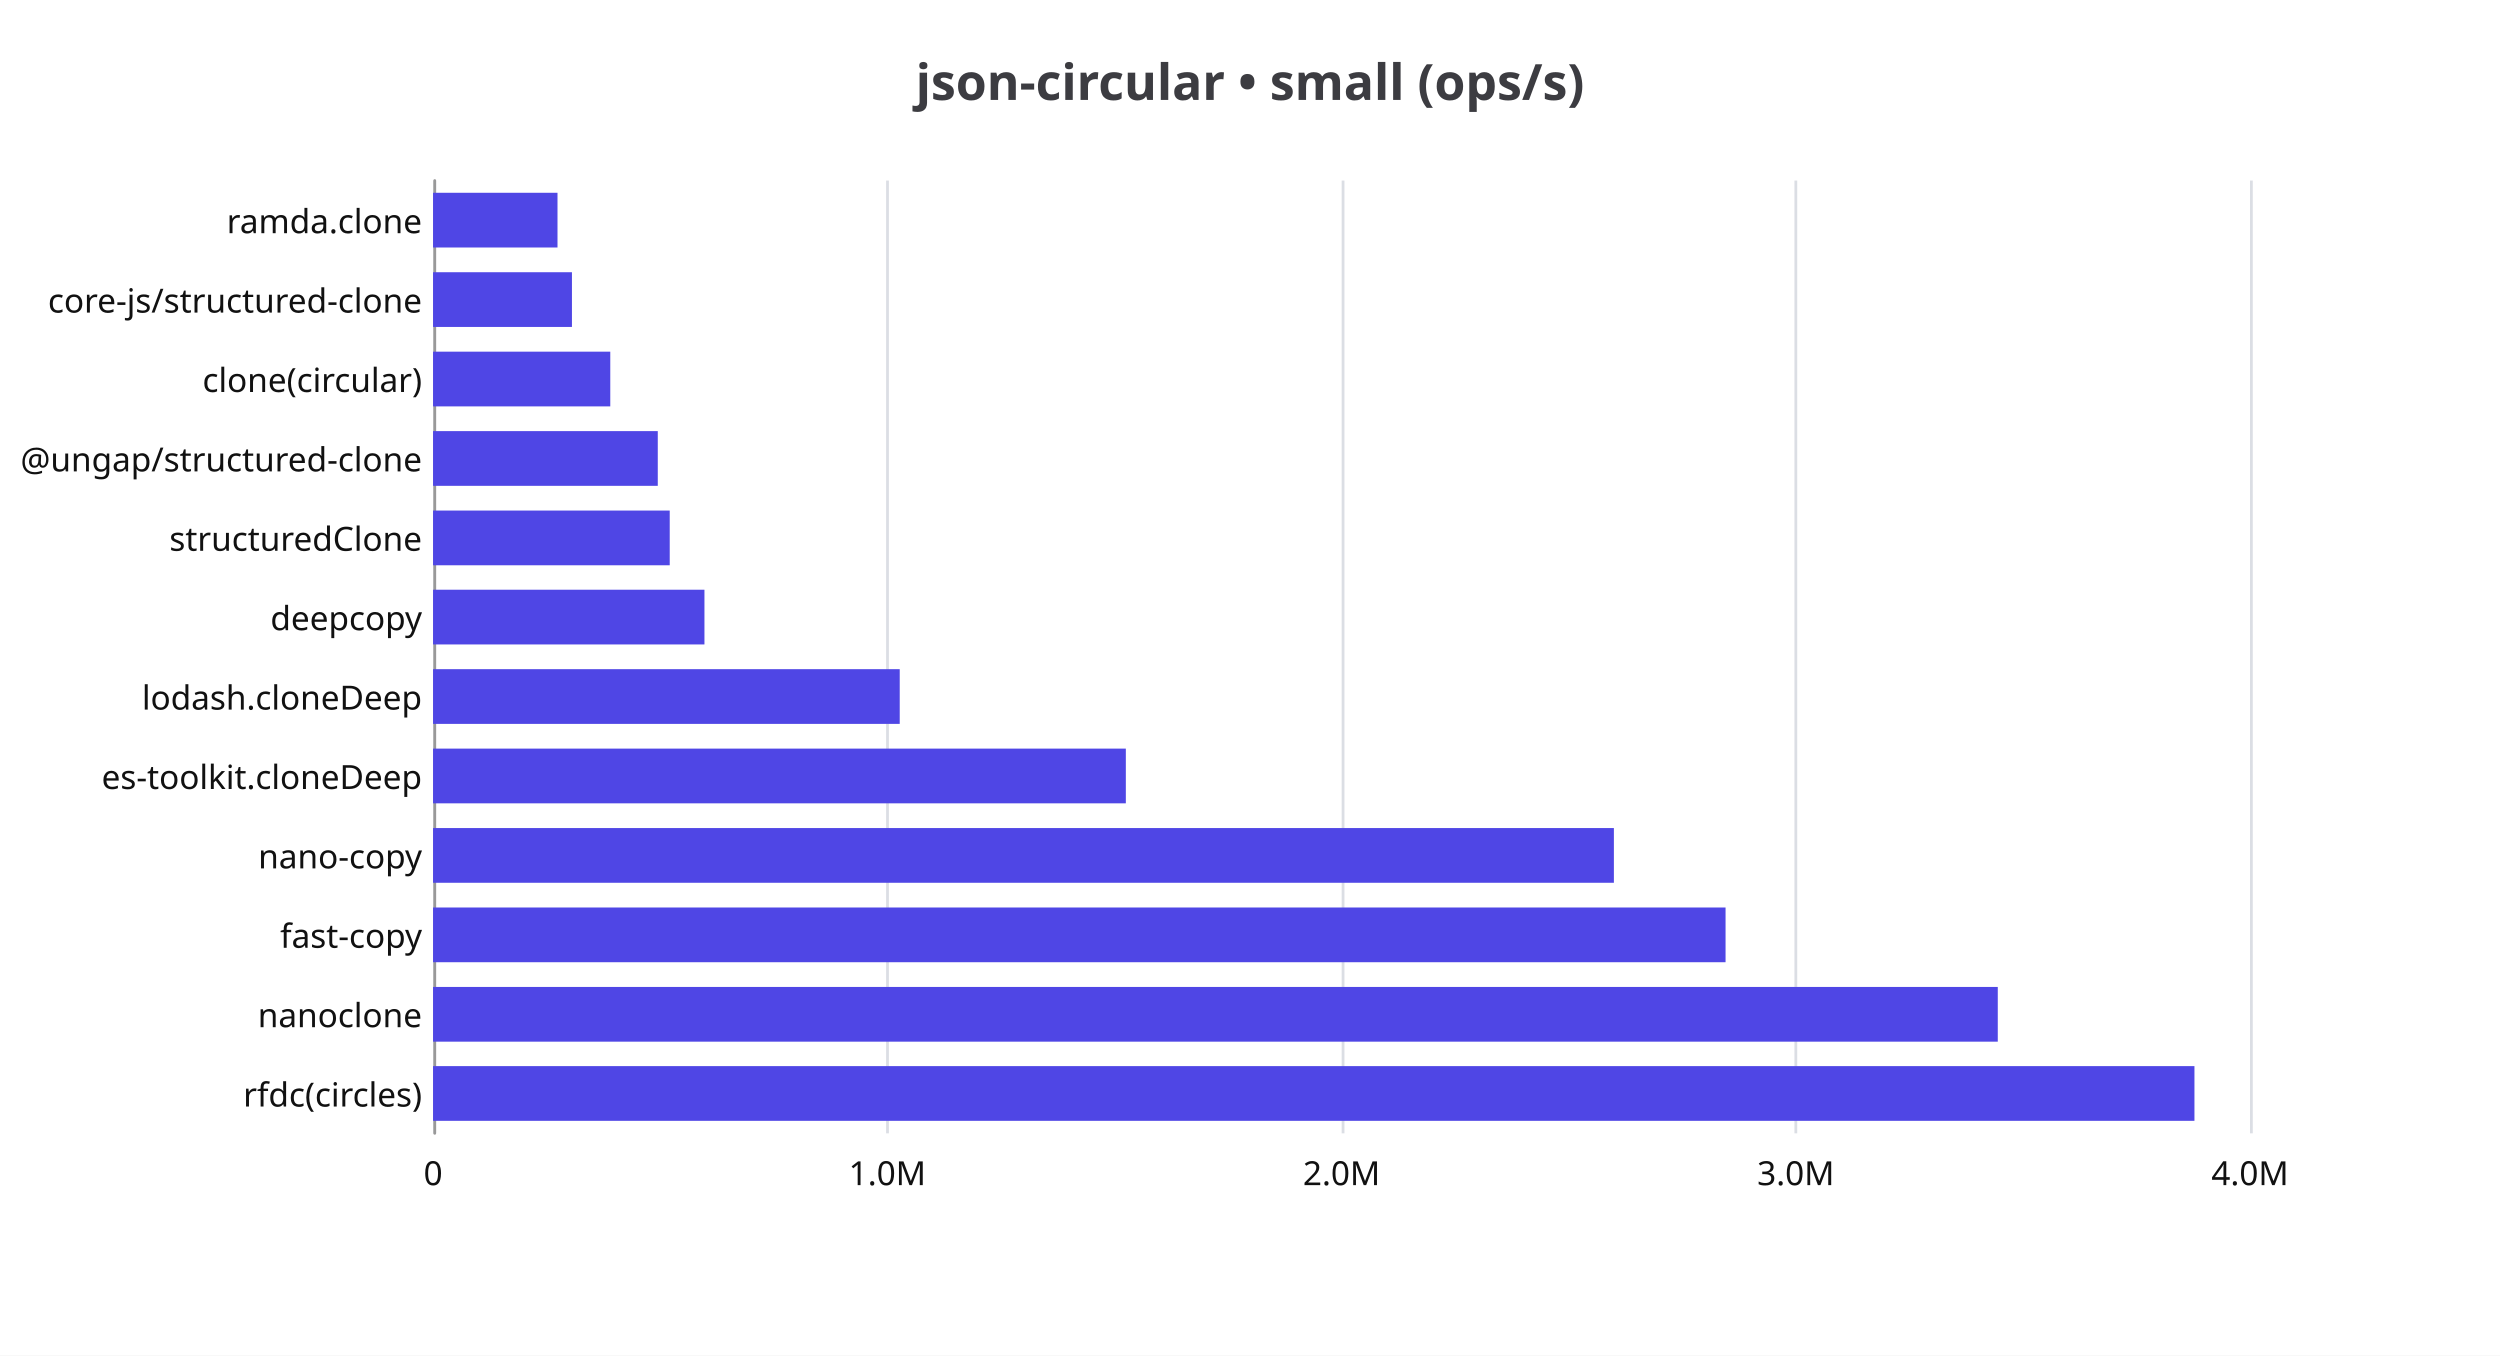
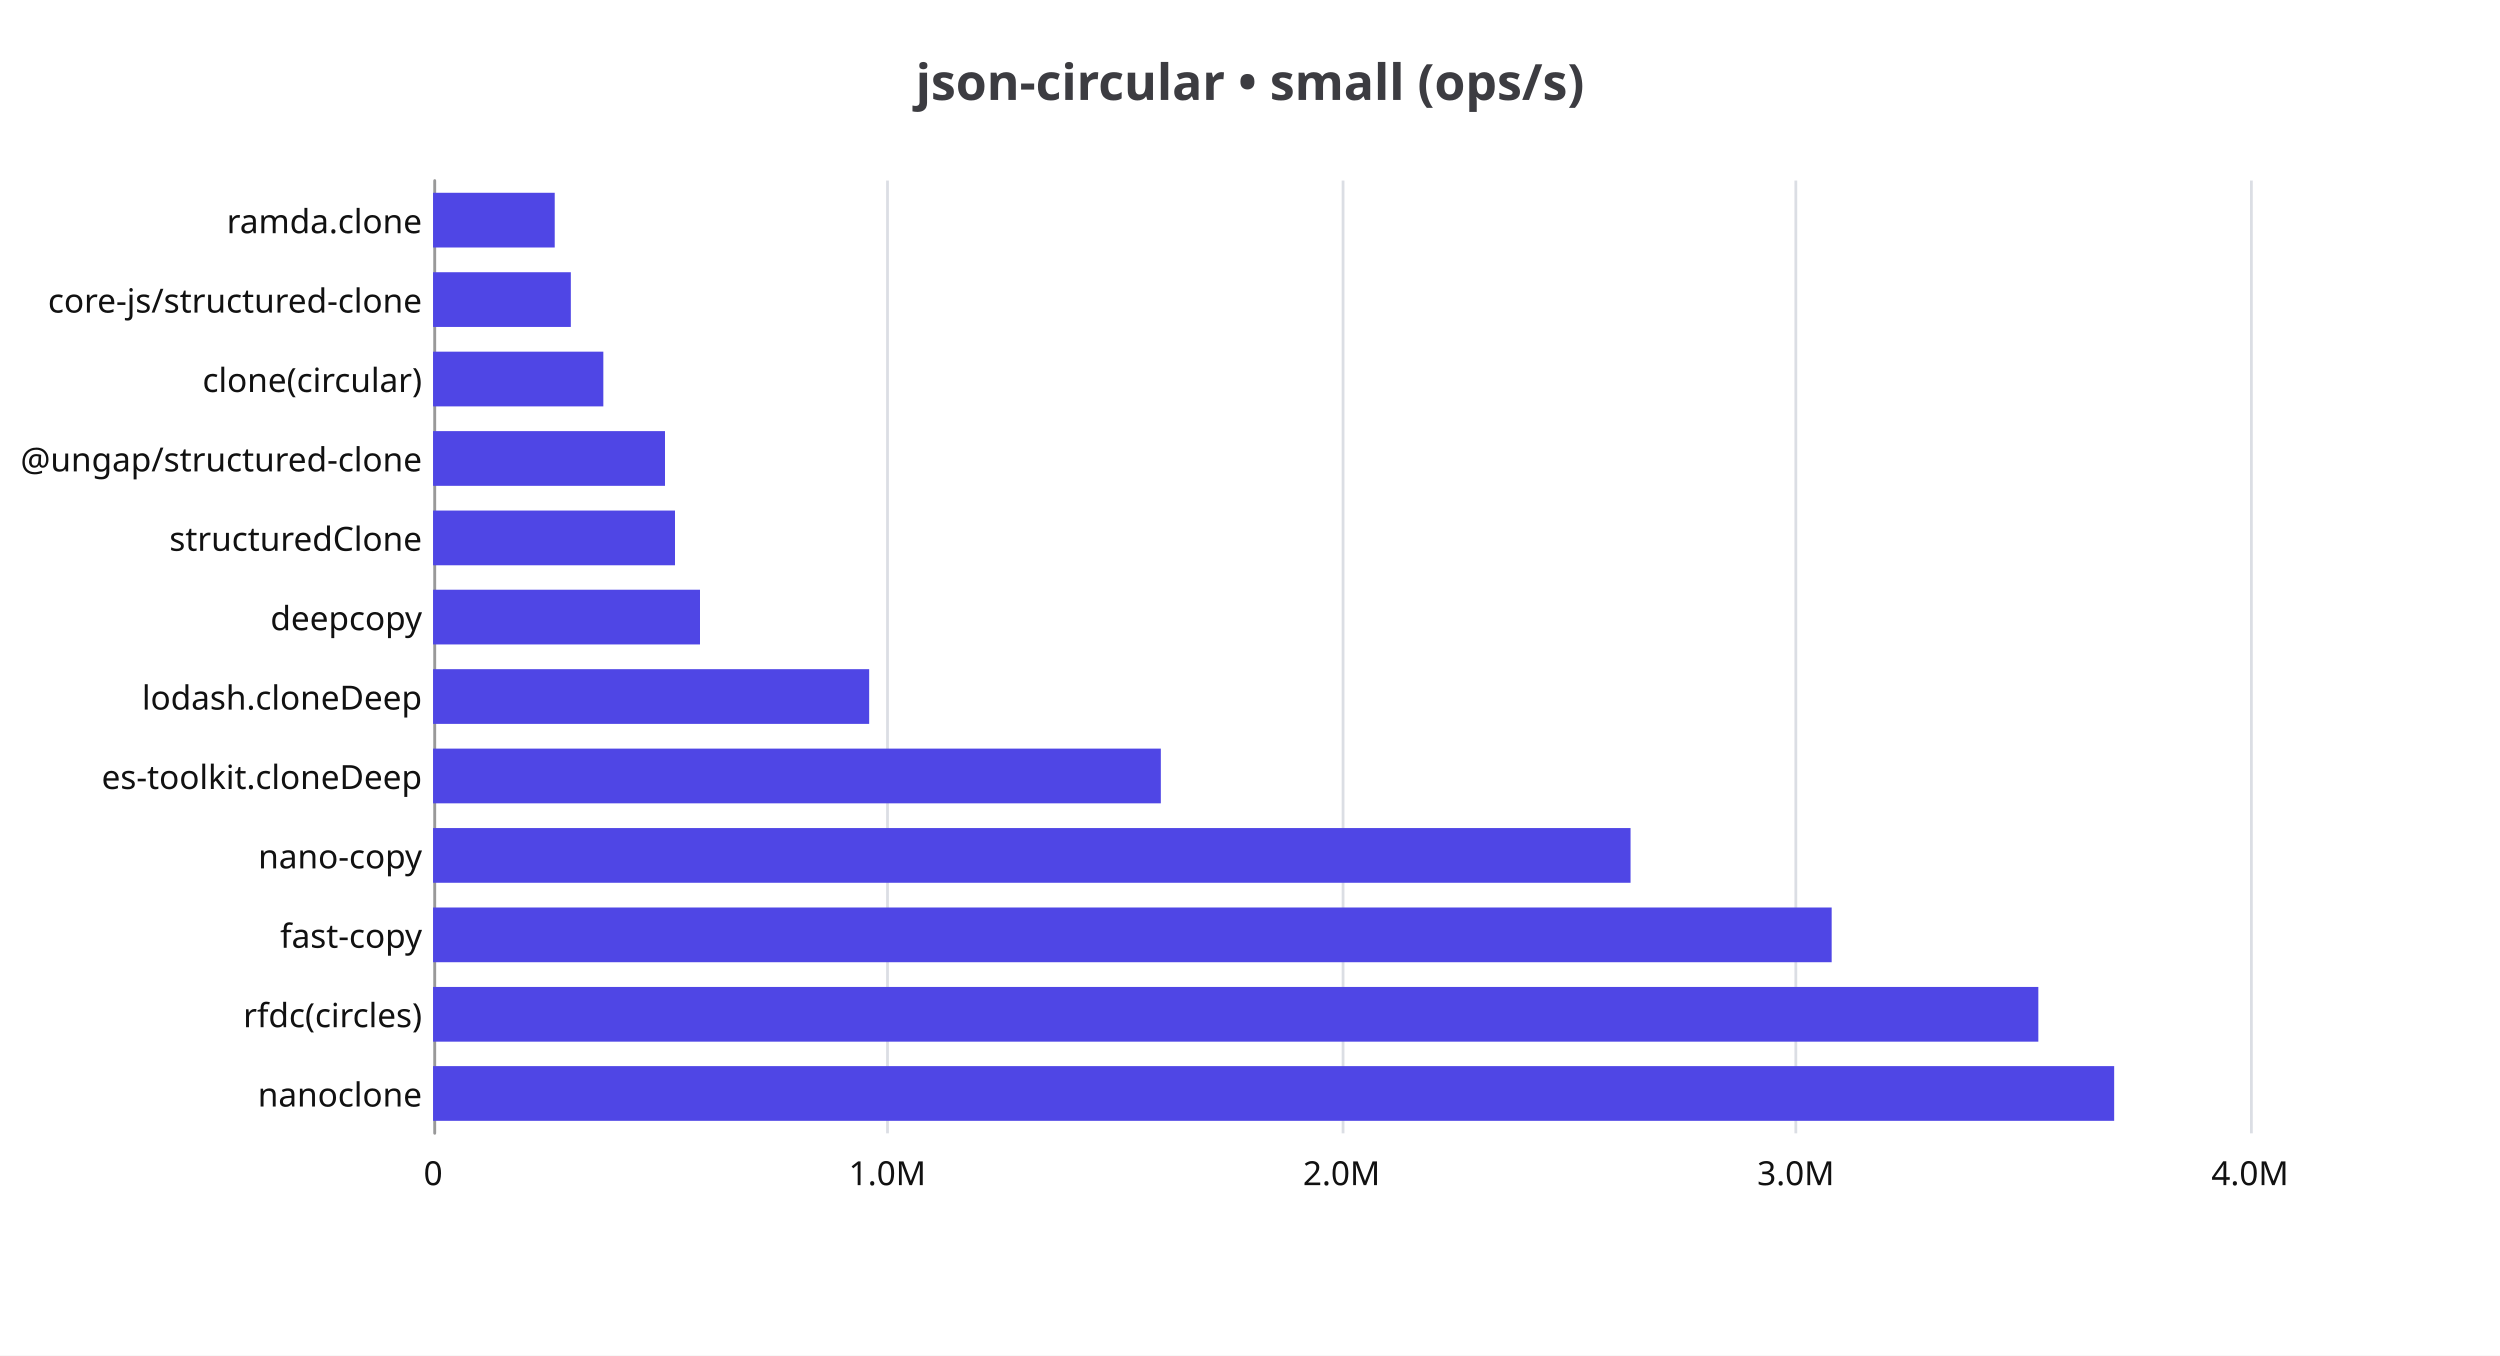
<svg xmlns="http://www.w3.org/2000/svg" width="900" height="488" version="1.1" baseProfile="full" viewBox="0 0 900 488">
  <rect width="900" height="488" x="0" y="0" fill="#ffffff" />
  <path d="M156.5 65L156.5 408" fill="none" pointer-events="visible" stroke="#dbdee4" class="zr2-cls-4" />
  <path d="M319.5 65L319.5 408" fill="none" pointer-events="visible" stroke="#dbdee4" class="zr2-cls-4" />
  <path d="M483.5 65L483.5 408" fill="none" pointer-events="visible" stroke="#dbdee4" class="zr2-cls-4" />
  <path d="M646.5 65L646.5 408" fill="none" pointer-events="visible" stroke="#dbdee4" class="zr2-cls-4" />
  <path d="M810.5 65L810.5 408" fill="none" pointer-events="visible" stroke="#dbdee4" class="zr2-cls-4" />
  <path d="M156.5 408L156.5 65" fill="none" pointer-events="visible" stroke="#999" stroke-linecap="round" class="zr2-cls-4" />
-   <text dominant-baseline="central" text-anchor="end" style="font-size:12px;font-family:Microsoft YaHei;" xml:space="preserve" transform="translate(151.92 393.7083)" fill="#111">    rfdc(circles)</text>
-   <text dominant-baseline="central" text-anchor="end" style="font-size:12px;font-family:Microsoft YaHei;" xml:space="preserve" transform="translate(151.92 365.125)" fill="#111">    nanoclone</text>
+   <text dominant-baseline="central" text-anchor="end" style="font-size:12px;font-family:Microsoft YaHei;" xml:space="preserve" transform="translate(151.92 393.7083)" fill="#111">    nanoclone</text>
+   <text dominant-baseline="central" text-anchor="end" style="font-size:12px;font-family:Microsoft YaHei;" xml:space="preserve" transform="translate(151.92 365.125)" fill="#111">    rfdc(circles)</text>
  <text dominant-baseline="central" text-anchor="end" style="font-size:12px;font-family:Microsoft YaHei;" xml:space="preserve" transform="translate(151.92 336.5417)" fill="#111">    fast-copy</text>
  <text dominant-baseline="central" text-anchor="end" style="font-size:12px;font-family:Microsoft YaHei;" xml:space="preserve" transform="translate(151.92 307.9583)" fill="#111">    nano-copy</text>
  <text dominant-baseline="central" text-anchor="end" style="font-size:12px;font-family:Microsoft YaHei;" xml:space="preserve" transform="translate(151.92 279.375)" fill="#111">    es-toolkit.cloneDeep</text>
  <text dominant-baseline="central" text-anchor="end" style="font-size:12px;font-family:Microsoft YaHei;" xml:space="preserve" transform="translate(151.92 250.7917)" fill="#111">    lodash.cloneDeep</text>
  <text dominant-baseline="central" text-anchor="end" style="font-size:12px;font-family:Microsoft YaHei;" xml:space="preserve" transform="translate(151.92 222.2083)" fill="#111">    deepcopy</text>
  <text dominant-baseline="central" text-anchor="end" style="font-size:12px;font-family:Microsoft YaHei;" xml:space="preserve" transform="translate(151.92 193.625)" fill="#111">    structuredClone</text>
  <text dominant-baseline="central" text-anchor="end" style="font-size:12px;font-family:Microsoft YaHei;" xml:space="preserve" transform="translate(151.92 165.0417)" fill="#111">    @ungap/structured-clone</text>
  <text dominant-baseline="central" text-anchor="end" style="font-size:12px;font-family:Microsoft YaHei;" xml:space="preserve" transform="translate(151.92 136.4583)" fill="#111">    clone(circular)</text>
  <text dominant-baseline="central" text-anchor="end" style="font-size:12px;font-family:Microsoft YaHei;" xml:space="preserve" transform="translate(151.92 107.875)" fill="#111">    core-js/structured-clone</text>
  <text dominant-baseline="central" text-anchor="end" style="font-size:12px;font-family:Microsoft YaHei;" xml:space="preserve" transform="translate(151.92 79.2917)" fill="#111">    ramda.clone</text>
  <text dominant-baseline="central" text-anchor="middle" style="font-size:12px;font-family:Microsoft YaHei;" y="6" transform="translate(155.92 416)" fill="#111">0</text>
  <text dominant-baseline="central" text-anchor="middle" style="font-size:12px;font-family:Microsoft YaHei;" y="6" transform="translate(319.44 416)" fill="#111">1.0M</text>
  <text dominant-baseline="central" text-anchor="middle" style="font-size:12px;font-family:Microsoft YaHei;" y="6" transform="translate(482.96 416)" fill="#111">2.0M</text>
  <text dominant-baseline="central" text-anchor="middle" style="font-size:12px;font-family:Microsoft YaHei;" y="6" transform="translate(646.48 416)" fill="#111">3.0M</text>
  <text dominant-baseline="central" text-anchor="middle" style="font-size:12px;font-family:Microsoft YaHei;" y="6" transform="translate(810 416)" fill="#111">4.0M</text>
-   <path d="M155.9 383.8l634.1 0l0 19.7l-634.1 0Z" fill="#4F46E5" ecmeta_series_index="0" ecmeta_data_index="0" ecmeta_ssr_type="chart" class="zr2-cls-5" />
-   <path d="M155.9 355.3l563.3 0l0 19.7l-563.3 0Z" fill="#4F46E5" ecmeta_series_index="0" ecmeta_data_index="1" ecmeta_ssr_type="chart" class="zr2-cls-5" />
-   <path d="M155.9 326.7l465.3 0l0 19.7l-465.3 0Z" fill="#4F46E5" ecmeta_series_index="0" ecmeta_data_index="2" ecmeta_ssr_type="chart" class="zr2-cls-5" />
-   <path d="M155.9 298.1l425.1 0l0 19.7l-425.1 0Z" fill="#4F46E5" ecmeta_series_index="0" ecmeta_data_index="3" ecmeta_ssr_type="chart" class="zr2-cls-5" />
-   <path d="M155.9 269.5l249.4 0l0 19.7l-249.4 0Z" fill="#4F46E5" ecmeta_series_index="0" ecmeta_data_index="4" ecmeta_ssr_type="chart" class="zr2-cls-5" />
-   <path d="M155.9 240.9l168 0l0 19.7l-168 0Z" fill="#4F46E5" ecmeta_series_index="0" ecmeta_data_index="5" ecmeta_ssr_type="chart" class="zr2-cls-5" />
-   <path d="M155.9 212.3l97.7 0l0 19.7l-97.7 0Z" fill="#4F46E5" ecmeta_series_index="0" ecmeta_data_index="6" ecmeta_ssr_type="chart" class="zr2-cls-5" />
-   <path d="M155.9 183.8l85.2 0l0 19.7l-85.2 0Z" fill="#4F46E5" ecmeta_series_index="0" ecmeta_data_index="7" ecmeta_ssr_type="chart" class="zr2-cls-5" />
-   <path d="M155.9 155.2l80.9 0l0 19.7l-80.9 0Z" fill="#4F46E5" ecmeta_series_index="0" ecmeta_data_index="8" ecmeta_ssr_type="chart" class="zr2-cls-5" />
-   <path d="M155.9 126.6l63.8 0l0 19.7l-63.8 0Z" fill="#4F46E5" ecmeta_series_index="0" ecmeta_data_index="9" ecmeta_ssr_type="chart" class="zr2-cls-5" />
-   <path d="M155.9 98l50 0l0 19.7l-50 0Z" fill="#4F46E5" ecmeta_series_index="0" ecmeta_data_index="10" ecmeta_ssr_type="chart" class="zr2-cls-5" />
-   <path d="M155.9 69.4l44.8 0l0 19.7l-44.8 0Z" fill="#4F46E5" ecmeta_series_index="0" ecmeta_data_index="11" ecmeta_ssr_type="chart" class="zr2-cls-5" />
+   <path d="M155.9 383.8l605.2 0l0 19.7l-605.2 0Z" fill="#4F46E5" ecmeta_series_index="0" ecmeta_data_index="0" ecmeta_ssr_type="chart" class="zr2-cls-5" />
+   <path d="M155.9 355.3l577.9 0l0 19.7l-577.9 0Z" fill="#4F46E5" ecmeta_series_index="0" ecmeta_data_index="1" ecmeta_ssr_type="chart" class="zr2-cls-5" />
+   <path d="M155.9 326.7l503.5 0l0 19.7l-503.5 0Z" fill="#4F46E5" ecmeta_series_index="0" ecmeta_data_index="2" ecmeta_ssr_type="chart" class="zr2-cls-5" />
+   <path d="M155.9 298.1l431.1 0l0 19.7l-431.1 0Z" fill="#4F46E5" ecmeta_series_index="0" ecmeta_data_index="3" ecmeta_ssr_type="chart" class="zr2-cls-5" />
+   <path d="M155.9 269.5l262 0l0 19.7l-262 0Z" fill="#4F46E5" ecmeta_series_index="0" ecmeta_data_index="4" ecmeta_ssr_type="chart" class="zr2-cls-5" />
+   <path d="M155.9 240.9l157 0l0 19.7l-157 0Z" fill="#4F46E5" ecmeta_series_index="0" ecmeta_data_index="5" ecmeta_ssr_type="chart" class="zr2-cls-5" />
+   <path d="M155.9 212.3l96.1 0l0 19.7l-96.1 0Z" fill="#4F46E5" ecmeta_series_index="0" ecmeta_data_index="6" ecmeta_ssr_type="chart" class="zr2-cls-5" />
+   <path d="M155.9 183.8l87.1 0l0 19.7l-87.1 0Z" fill="#4F46E5" ecmeta_series_index="0" ecmeta_data_index="7" ecmeta_ssr_type="chart" class="zr2-cls-5" />
+   <path d="M155.9 155.2l83.5 0l0 19.7l-83.5 0Z" fill="#4F46E5" ecmeta_series_index="0" ecmeta_data_index="8" ecmeta_ssr_type="chart" class="zr2-cls-5" />
+   <path d="M155.9 126.6l61.3 0l0 19.7l-61.3 0Z" fill="#4F46E5" ecmeta_series_index="0" ecmeta_data_index="9" ecmeta_ssr_type="chart" class="zr2-cls-5" />
+   <path d="M155.9 98l49.6 0l0 19.7l-49.6 0Z" fill="#4F46E5" ecmeta_series_index="0" ecmeta_data_index="10" ecmeta_ssr_type="chart" class="zr2-cls-5" />
+   <path d="M155.9 69.4l43.8 0l0 19.7l-43.8 0Z" fill="#4F46E5" ecmeta_series_index="0" ecmeta_data_index="11" ecmeta_ssr_type="chart" class="zr2-cls-5" />
  <path d="M-118.6 -5l237.2 0l0 28l-237.2 0Z" transform="translate(450 20)" fill="rgb(0,0,0)" fill-opacity="0" stroke="#3c3c41" stroke-width="0" class="zr2-cls-4" />
  <text dominant-baseline="central" text-anchor="middle" style="font-size:18px;font-family:Microsoft YaHei;font-weight:bold;" xml:space="preserve" y="9" transform="translate(450 20)" fill="#3c3c41">json-circular • small (ops/s)</text>
  <style>
.zr2-cls-4:hover {
pointer-events:none;
}
.zr2-cls-5:hover {
cursor:pointer;
fill:rgba(86,77,251,1);
}



</style>
</svg>
